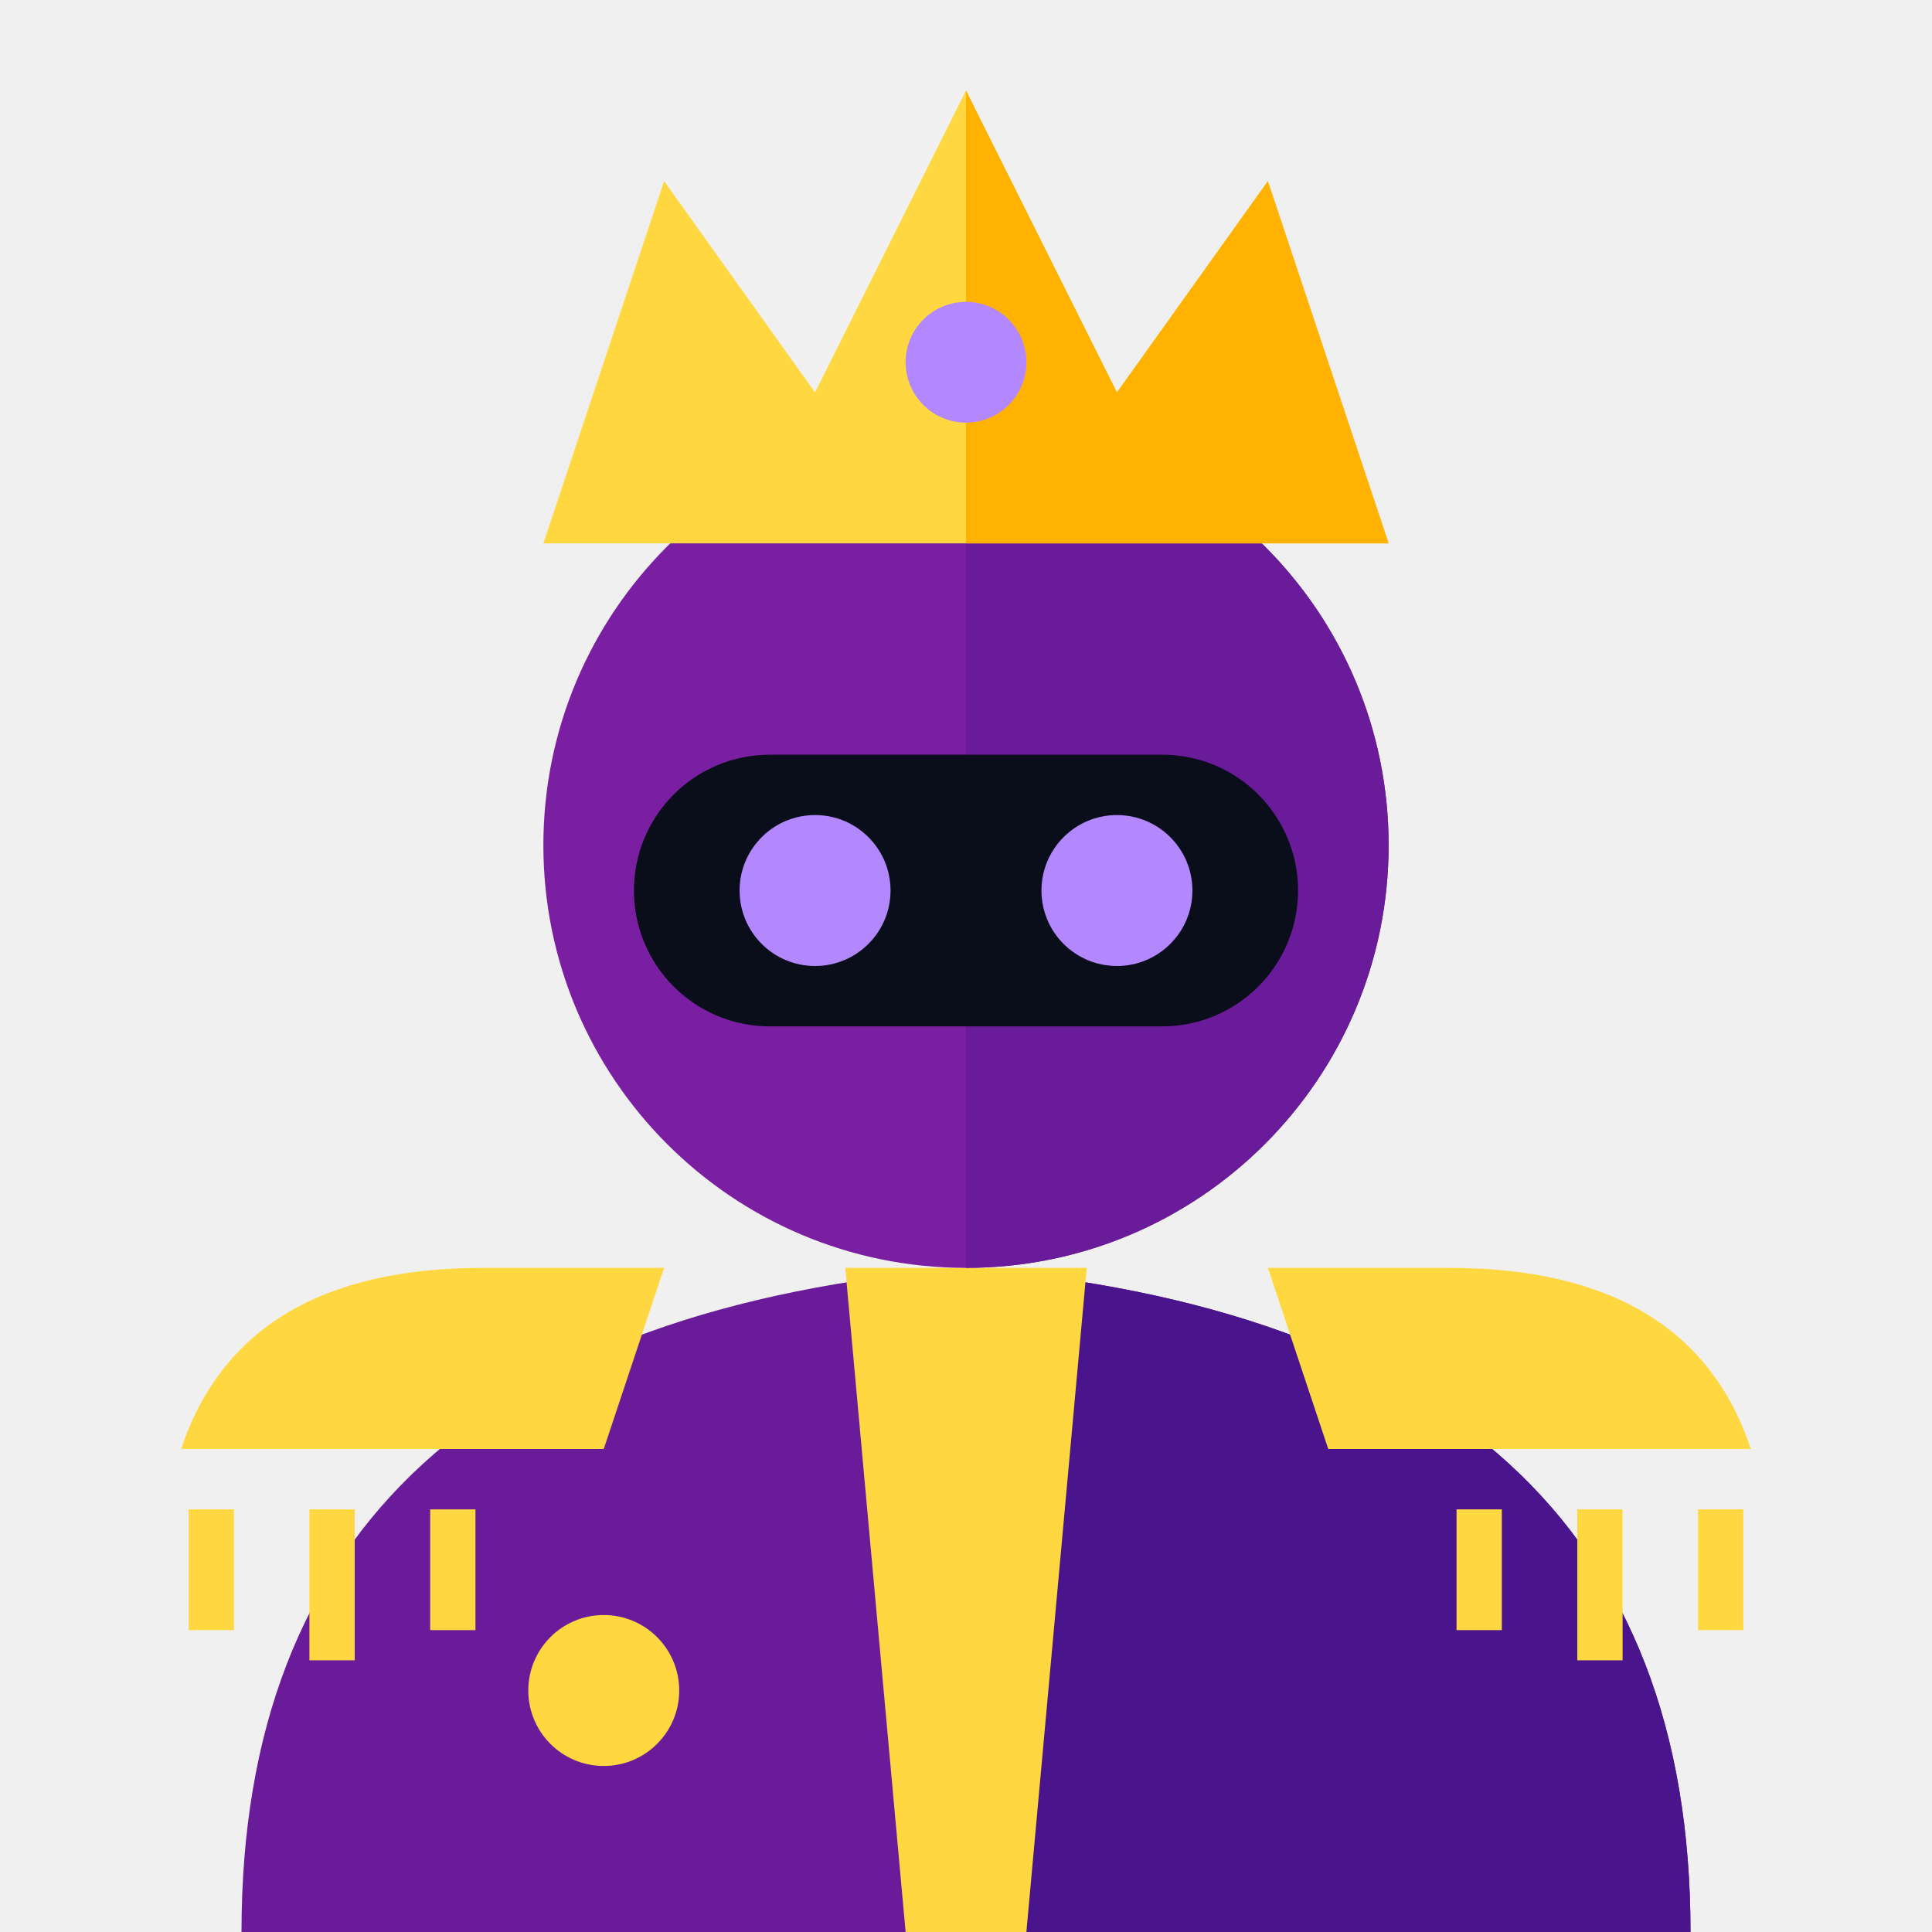
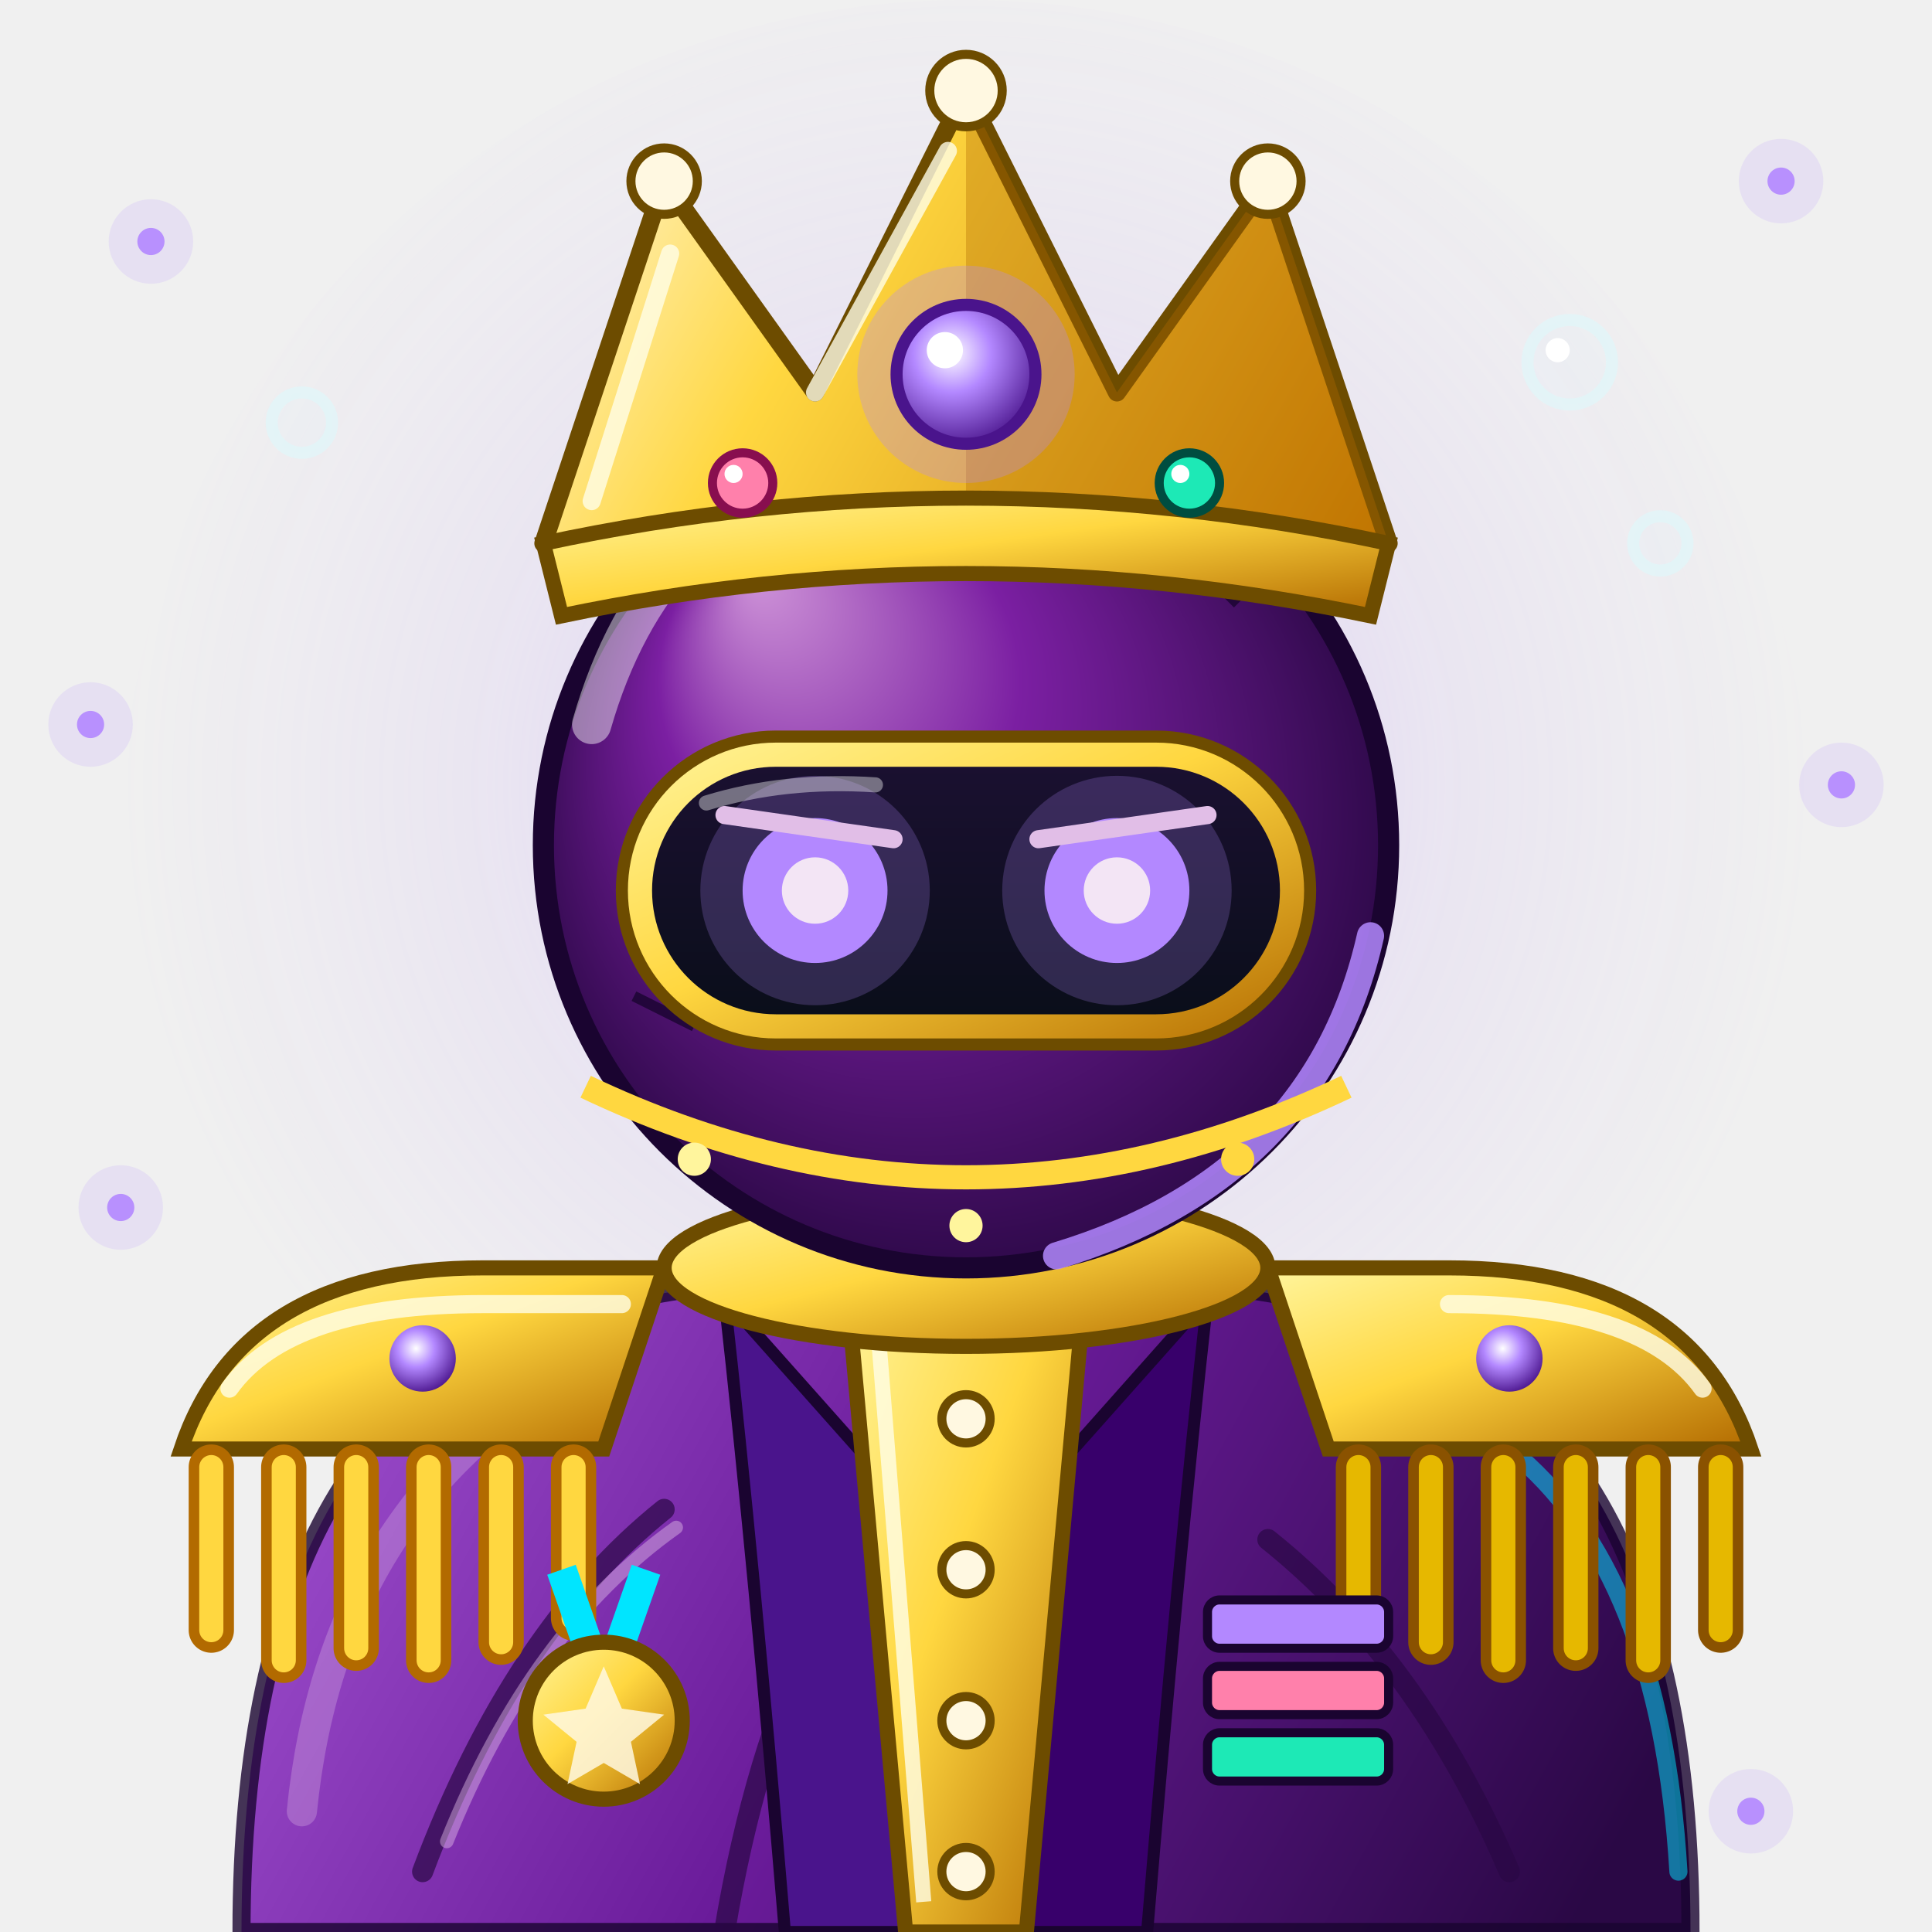
<svg xmlns="http://www.w3.org/2000/svg" viewBox="0 0 64 64">
-   <path d="M8 64 Q8 44 32 42 Q56 44 56 64 Z" fill="#6A1B9A" />
-   <path d="M32 42 Q56 44 56 64 H32 Z" fill="#4A148C" />
-   <path d="M6 48 Q8 42 16 42 H22 L20 48 Z M58 48 Q56 42 48 42 H42 L44 48 Z" fill="#FFD740" />
-   <path d="M7 50 V54 M11 50 V55 M15 50 V54 M49 50 V54 M53 50 V55 M57 50 V54" stroke="#FFD740" stroke-width="1.5" />
-   <path d="M28 42 H36 L34 64 H30 Z" fill="#FFD740" />
-   <circle cx="32" cy="28" r="14" fill="#7B1FA2" />
-   <path d="M32 14 A14 14 0 0 1 32 42 Z" fill="#6A1B9A" />
-   <path d="M18 18 L22 6 L27 13 L32 3 L37 13 L42 6 L46 18 Z" fill="#FFD740" />
-   <path d="M32 3 L37 13 L42 6 L46 18 H32 Z" fill="#FFB300" />
-   <circle cx="32" cy="12" r="2" fill="#B388FF" />
-   <rect x="21" y="25" width="22" height="9" rx="4.5" fill="#0A0E1A" />
-   <circle cx="27" cy="29.5" r="2.5" fill="#B388FF" />
-   <circle cx="37" cy="29.5" r="2.5" fill="#B388FF" />
-   <circle cx="20" cy="56" r="2.5" fill="#FFD740" />
+   <defs>
+     <radialGradient id="aaGlow" cx="32" cy="26" r="28" gradientUnits="userSpaceOnUse">
+       <stop offset="0" stop-color="#B388FF" stop-opacity="0.34" />
+       <stop offset="0.6" stop-color="#B388FF" stop-opacity="0.09" />
+       <stop offset="1" stop-color="#B388FF" stop-opacity="0" />
+     </radialGradient>
+     <linearGradient id="aaCoat" x1="12" y1="42" x2="52" y2="64" gradientUnits="userSpaceOnUse">
+       <stop offset="0" stop-color="#9C4DCC" />
+       <stop offset="0.45" stop-color="#6A1B9A" />
+       <stop offset="1" stop-color="#2A0845" />
+     </linearGradient>
+     <radialGradient id="aaHelm" cx="32" cy="28" r="15" fx="25" fy="19" gradientUnits="userSpaceOnUse">
+       <stop offset="0" stop-color="#CE93D8" />
+       <stop offset="0.4" stop-color="#7B1FA2" />
+       <stop offset="1" stop-color="#2A0845" />
+     </radialGradient>
+     <linearGradient id="aaGold" x1="0" y1="0" x2="1" y2="1">
+       <stop offset="0" stop-color="#FFF59D" />
+       <stop offset="0.45" stop-color="#FFD740" />
+       <stop offset="1" stop-color="#B26A00" />
+     </linearGradient>
+     <linearGradient id="aaCrown" x1="18" y1="3" x2="46" y2="19" gradientUnits="userSpaceOnUse">
+       <stop offset="0" stop-color="#FFF8E1" />
+       <stop offset="0.35" stop-color="#FFD740" />
+       <stop offset="1" stop-color="#C77800" />
+     </linearGradient>
+     <radialGradient id="aaGem" cx="0.4" cy="0.35" r="0.7">
+       <stop offset="0" stop-color="#FFFFFF" />
+       <stop offset="0.4" stop-color="#B388FF" />
+       <stop offset="1" stop-color="#4A148C" />
+     </radialGradient>
+     <linearGradient id="aaVisor" x1="0" y1="0" x2="0" y2="1">
+       <stop offset="0" stop-color="#1A1030" />
+       <stop offset="1" stop-color="#0A0E1A" />
+     </linearGradient>
+   </defs>
+   <circle cx="32" cy="28" r="28" fill="url(#aaGlow)" />
+   <g>
+     <path d="M8 64 Q8 46 20 43.2 Q26 42 32 42 Q38 42 44 43.2 Q56 46 56 64 Z" fill="url(#aaCoat)" stroke="#1A0430" stroke-width="0.6" stroke-opacity="0.8" />
+     <path d="M14 62 Q17 54 22 50 M50 62 Q47 55 42 51 M24 64 Q25 58 27 54" fill="none" stroke="#2A0845" stroke-width="0.7" stroke-opacity="0.7" stroke-linecap="round" />
+     <path d="M14.8 61 Q17.6 54 22.4 50.6" fill="none" stroke="#E1BEE7" stroke-width="0.45" stroke-opacity="0.45" stroke-linecap="round" />
+     <path d="M10 60 Q11 50 19 45.4" fill="none" stroke="#E1BEE7" stroke-width="1" stroke-opacity="0.3" stroke-linecap="round" />
+     <path d="M55.6 62 Q55 52 50 48" fill="none" stroke="#00E5FF" stroke-width="0.6" stroke-opacity="0.5" stroke-linecap="round" />
+     <path d="M24 43 L32 52 L30 64 H26 Q25 52 24 43 Z" fill="#4A148C" stroke="#1A0430" stroke-width="0.4" />
+     <path d="M40 43 L32 52 L34 64 H38 Q39 52 40 43 Z" fill="#38006B" stroke="#1A0430" stroke-width="0.4" />
+     <path d="M28 42 H36 L34 64 H30 Z" fill="url(#aaGold)" stroke="#6D4C00" stroke-width="0.5" />
+     <path d="M29 43 L30.6 63" stroke="#FFFDE7" stroke-width="0.5" stroke-opacity="0.8" />
+     <circle cx="32" cy="47" r="0.8" fill="#FFF8E1" stroke="#6D4C00" stroke-width="0.3" />
+     <circle cx="32" cy="52" r="0.8" fill="#FFF8E1" stroke="#6D4C00" stroke-width="0.3" />
+     <circle cx="32" cy="57" r="0.8" fill="#FFF8E1" stroke="#6D4C00" stroke-width="0.3" />
+     <circle cx="32" cy="62" r="0.8" fill="#FFF8E1" stroke="#6D4C00" stroke-width="0.3" />
+   </g>
+   <g>
+     <path d="M6 48 Q8 42 16 42 H22 L20 48 Z" fill="url(#aaGold)" stroke="#6D4C00" stroke-width="0.5" />
+     <path d="M58 48 Q56 42 48 42 H42 L44 48 Z" fill="url(#aaGold)" stroke="#6D4C00" stroke-width="0.5" />
+     <path d="M7.6 46 Q9.6 43.2 16 43.2 H20.6 M56.4 46 Q54.4 43.2 48 43.2" fill="none" stroke="#FFFDE7" stroke-width="0.6" stroke-opacity="0.8" stroke-linecap="round" />
+     <path d="M7 48.6 V54 M9.4 48.6 V55 M11.8 48.6 V54.6 M14.2 48.6 V55 M16.6 48.6 V54.4 M19 48.6 V53.6" stroke="#B26A00" stroke-width="1.5" stroke-linecap="round" />
+     <path d="M7 48.6 V54 M9.4 48.6 V55 M11.8 48.6 V54.6 M14.2 48.6 V55 M16.6 48.6 V54.4 M19 48.6 V53.6" stroke="#FFD740" stroke-width="0.8" stroke-linecap="round" />
+     <path d="M45 48.6 V53.6 M47.4 48.6 V54.4 M49.8 48.6 V55 M52.2 48.6 V54.6 M54.6 48.6 V55 M57 48.6 V54" stroke="#8A5200" stroke-width="1.5" stroke-linecap="round" />
+     <path d="M45 48.6 V53.6 M47.4 48.6 V54.4 M49.8 48.6 V55 M52.2 48.6 V54.6 M54.6 48.6 V55 M57 48.6 V54" stroke="#E6B800" stroke-width="0.8" stroke-linecap="round" />
+     <circle cx="14" cy="45" r="1.1" fill="url(#aaGem)" />
+     <circle cx="50" cy="45" r="1.1" fill="url(#aaGem)" />
+   </g>
+   <g>
+     <path d="M18.6 52 L20 56 M21.4 52 L20 56" stroke="#00E5FF" stroke-width="1" />
+     <circle cx="20" cy="57" r="2.6" fill="url(#aaGold)" stroke="#6D4C00" stroke-width="0.5" />
+     <path d="M20 55.2 L20.6 56.6 L22 56.8 L20.9 57.7 L21.2 59.1 L20 58.4 L18.8 59.1 L19.1 57.7 L18 56.8 L19.4 56.6 Z" fill="#FFF8E1" fill-opacity="0.85" />
+     <rect x="40" y="53" width="6" height="1.6" rx="0.4" fill="#B388FF" stroke="#1A0430" stroke-width="0.3" />
+     <rect x="40" y="55.2" width="6" height="1.6" rx="0.4" fill="#FF80AB" stroke="#1A0430" stroke-width="0.3" />
+     <rect x="40" y="57.4" width="6" height="1.6" rx="0.4" fill="#1DE9B6" stroke="#1A0430" stroke-width="0.3" />
+   </g>
+   <ellipse cx="32" cy="42" rx="10" ry="2.6" fill="url(#aaGold)" stroke="#6D4C00" stroke-width="0.5" />
+   <g>
+     <circle cx="32" cy="28" r="14" fill="url(#aaHelm)" stroke="#1A0430" stroke-width="0.7" />
+     <path d="M19.6 24 Q21.6 17 28 15" fill="none" stroke="#FFFFFF" stroke-width="1.3" stroke-opacity="0.45" stroke-linecap="round" />
+     <path d="M45.4 31 Q43.6 39 35 41.6" fill="none" stroke="#B388FF" stroke-width="0.9" stroke-opacity="0.85" stroke-linecap="round" />
+     <path d="M19.4 36 Q32 42 44.6 36" fill="none" stroke="#FFD740" stroke-width="0.8" />
+     <circle cx="23" cy="38.4" r="0.55" fill="#FFF59D" />
+     <circle cx="32" cy="40.6" r="0.55" fill="#FFF59D" />
+     <circle cx="41" cy="38.4" r="0.55" fill="#FFD740" />
+     <path d="M39 18 L41 20 M21 33 L23 34" stroke="#1A0430" stroke-width="0.35" stroke-opacity="0.8" />
+     <rect x="20.6" y="24.4" width="22.8" height="10.2" rx="5.1" fill="url(#aaGold)" stroke="#6D4C00" stroke-width="0.4" />
+     <rect x="21.6" y="25.4" width="20.8" height="8.2" rx="4.1" fill="url(#aaVisor)" />
+     <circle cx="27" cy="29.5" r="3.8" fill="#B388FF" fill-opacity="0.22" />
+     <circle cx="37" cy="29.5" r="3.8" fill="#B388FF" fill-opacity="0.22" />
+     <circle cx="27" cy="29.5" r="2.4" fill="#B388FF" />
+     <circle cx="37" cy="29.5" r="2.4" fill="#B388FF" />
+     <circle cx="27" cy="29.5" r="1.1" fill="#F3E5F5" />
+     <circle cx="37" cy="29.5" r="1.1" fill="#F3E5F5" />
+     <path d="M24 27 L29.6 27.8 M40 27 L34.4 27.8" stroke="#E1BEE7" stroke-width="0.6" stroke-linecap="round" />
+     <path d="M23.4 26.6 Q26 25.8 29 26" fill="none" stroke="#FFFFFF" stroke-width="0.5" stroke-opacity="0.4" stroke-linecap="round" />
+   </g>
+   <g>
+     <path d="M18 18 L22 6 L27 13 L32 3 L37 13 L42 6 L46 18 Z" fill="url(#aaCrown)" stroke="#6D4C00" stroke-width="0.6" stroke-linejoin="round" />
+     <path d="M32 3 L37 13 L42 6 L46 18 H32 Z" fill="#B26A00" fill-opacity="0.35" />
+     <path d="M18 18 Q32 15 46 18 L45.4 20.4 Q32 17.6 18.6 20.4 Z" fill="url(#aaGold)" stroke="#6D4C00" stroke-width="0.5" />
+     <path d="M19.6 16.6 L22.2 8.4 M27 13 L31.4 5" stroke="#FFFDE7" stroke-width="0.6" stroke-opacity="0.8" stroke-linecap="round" />
+     <circle cx="22" cy="6" r="1.1" fill="#FFF8E1" stroke="#6D4C00" stroke-width="0.3" />
+     <circle cx="32" cy="3" r="1.2" fill="#FFF8E1" stroke="#6D4C00" stroke-width="0.3" />
+     <circle cx="42" cy="6" r="1.1" fill="#FFF8E1" stroke="#6D4C00" stroke-width="0.3" />
+     <circle cx="32" cy="12.4" r="3.6" fill="#B388FF" fill-opacity="0.3" />
+     <circle cx="32" cy="12.4" r="2.3" fill="url(#aaGem)" stroke="#4A148C" stroke-width="0.4" />
+     <circle cx="31.3" cy="11.6" r="0.6" fill="#FFFFFF" />
+     <circle cx="24.6" cy="16" r="1" fill="#FF80AB" stroke="#880E4F" stroke-width="0.3" />
+     <circle cx="39.4" cy="16" r="1" fill="#1DE9B6" stroke="#004D40" stroke-width="0.3" />
+     <circle cx="24.3" cy="15.7" r="0.3" fill="#FFFFFF" />
+     <circle cx="39.1" cy="15.7" r="0.3" fill="#FFFFFF" />
+   </g>
+   <g fill="#B388FF">
+     <circle cx="5" cy="8" r="1.4" fill-opacity="0.15" />
+     <circle cx="5" cy="8" r="0.45" fill-opacity="0.9" />
+     <circle cx="59" cy="6" r="1.4" fill-opacity="0.15" />
+     <circle cx="59" cy="6" r="0.45" fill-opacity="0.9" />
+     <circle cx="3" cy="24" r="1.4" fill-opacity="0.15" />
+     <circle cx="3" cy="24" r="0.45" fill-opacity="0.9" />
+     <circle cx="61" cy="26" r="1.4" fill-opacity="0.15" />
+     <circle cx="61" cy="26" r="0.45" fill-opacity="0.9" />
+     <circle cx="58" cy="60" r="1.4" fill-opacity="0.15" />
+     <circle cx="58" cy="60" r="0.45" fill-opacity="0.9" />
+     <circle cx="4" cy="40" r="1.4" fill-opacity="0.15" />
+     <circle cx="4" cy="40" r="0.45" fill-opacity="0.9" />
+   </g>
+   <g fill="#E0F7FA" fill-opacity="0.12" stroke="#E0F7FA" stroke-width="0.4" stroke-opacity="0.7">
+     <circle cx="52" cy="12" r="1.4" />
+     <circle cx="55" cy="18" r="0.9" />
+     <circle cx="10" cy="14" r="1" />
+   </g>
+   <circle cx="51.6" cy="11.6" r="0.4" fill="#FFFFFF" />
</svg>
